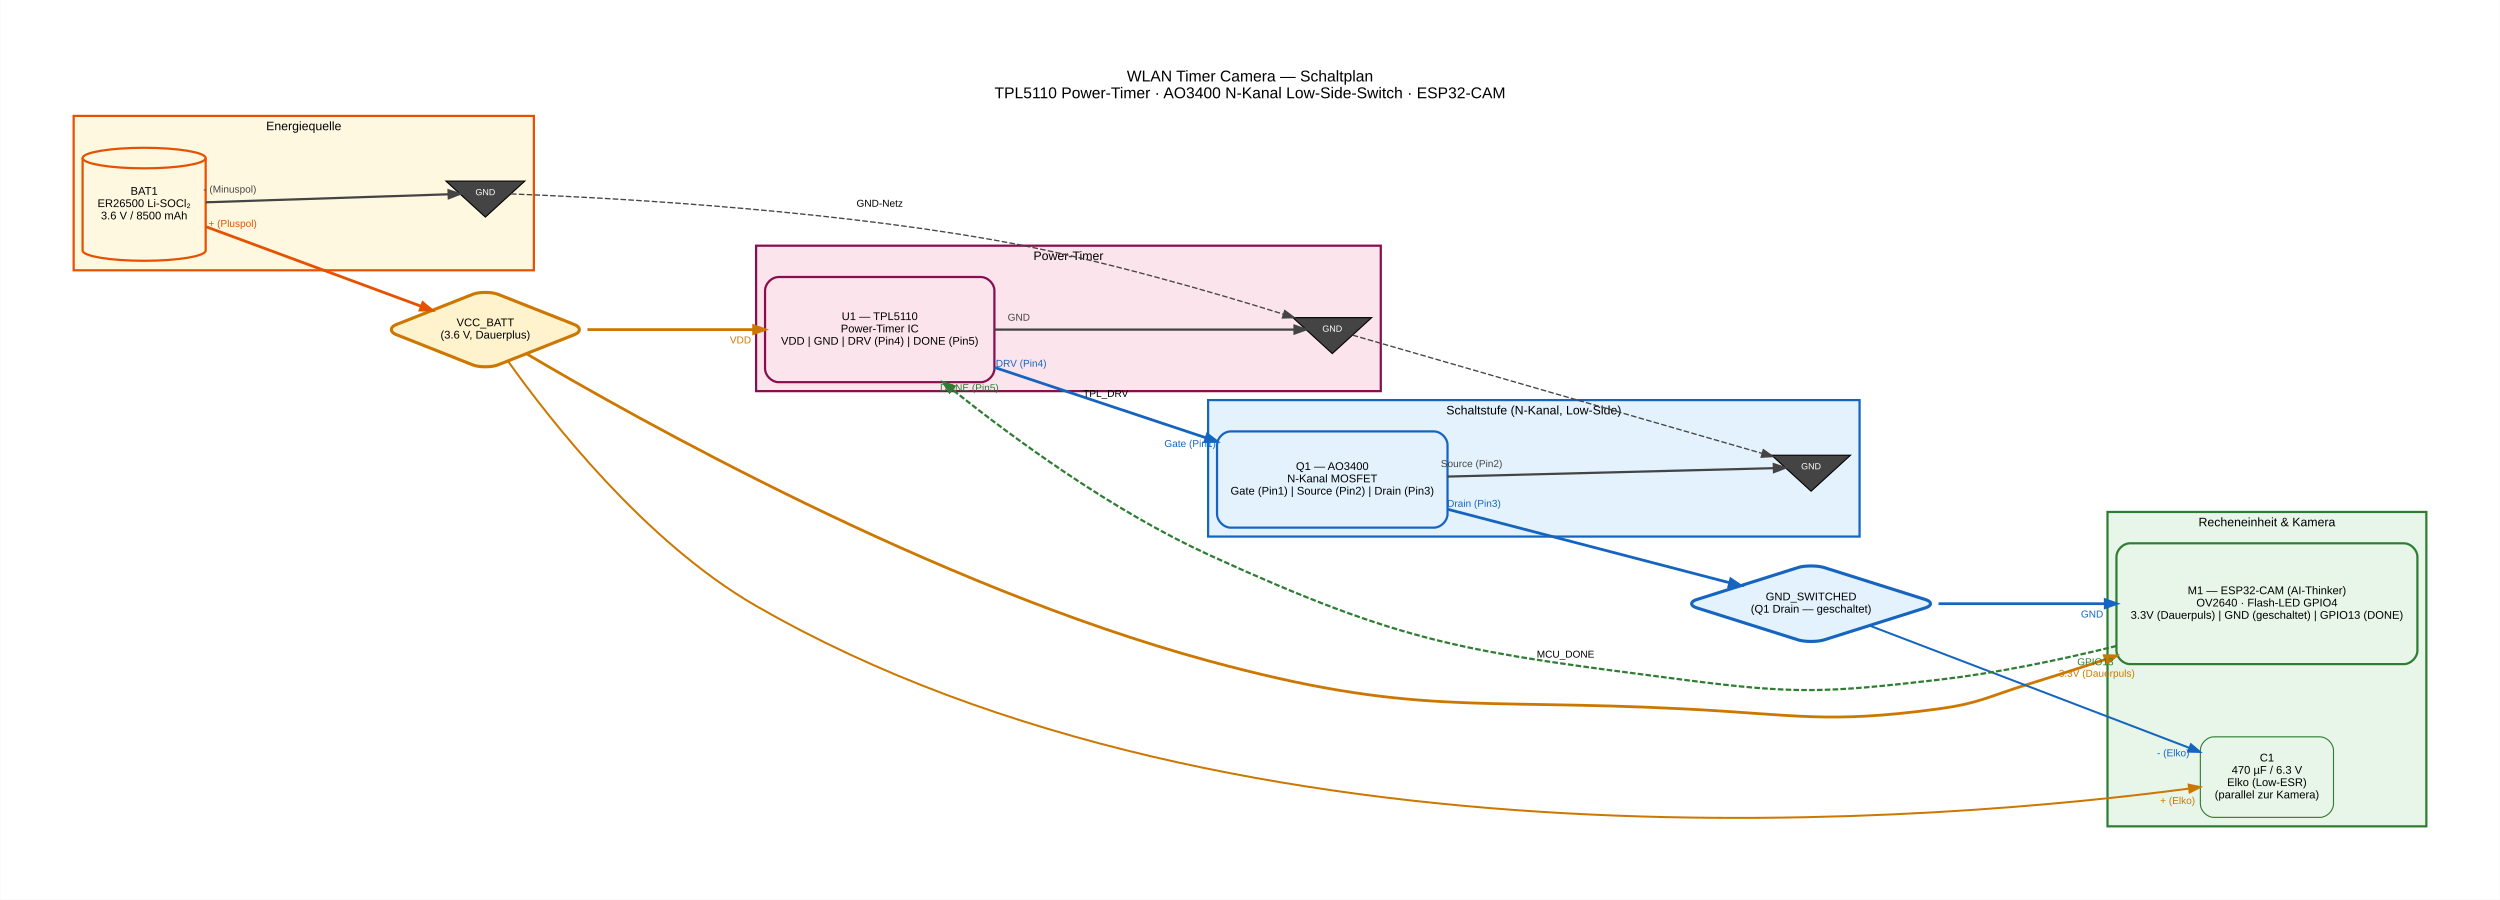
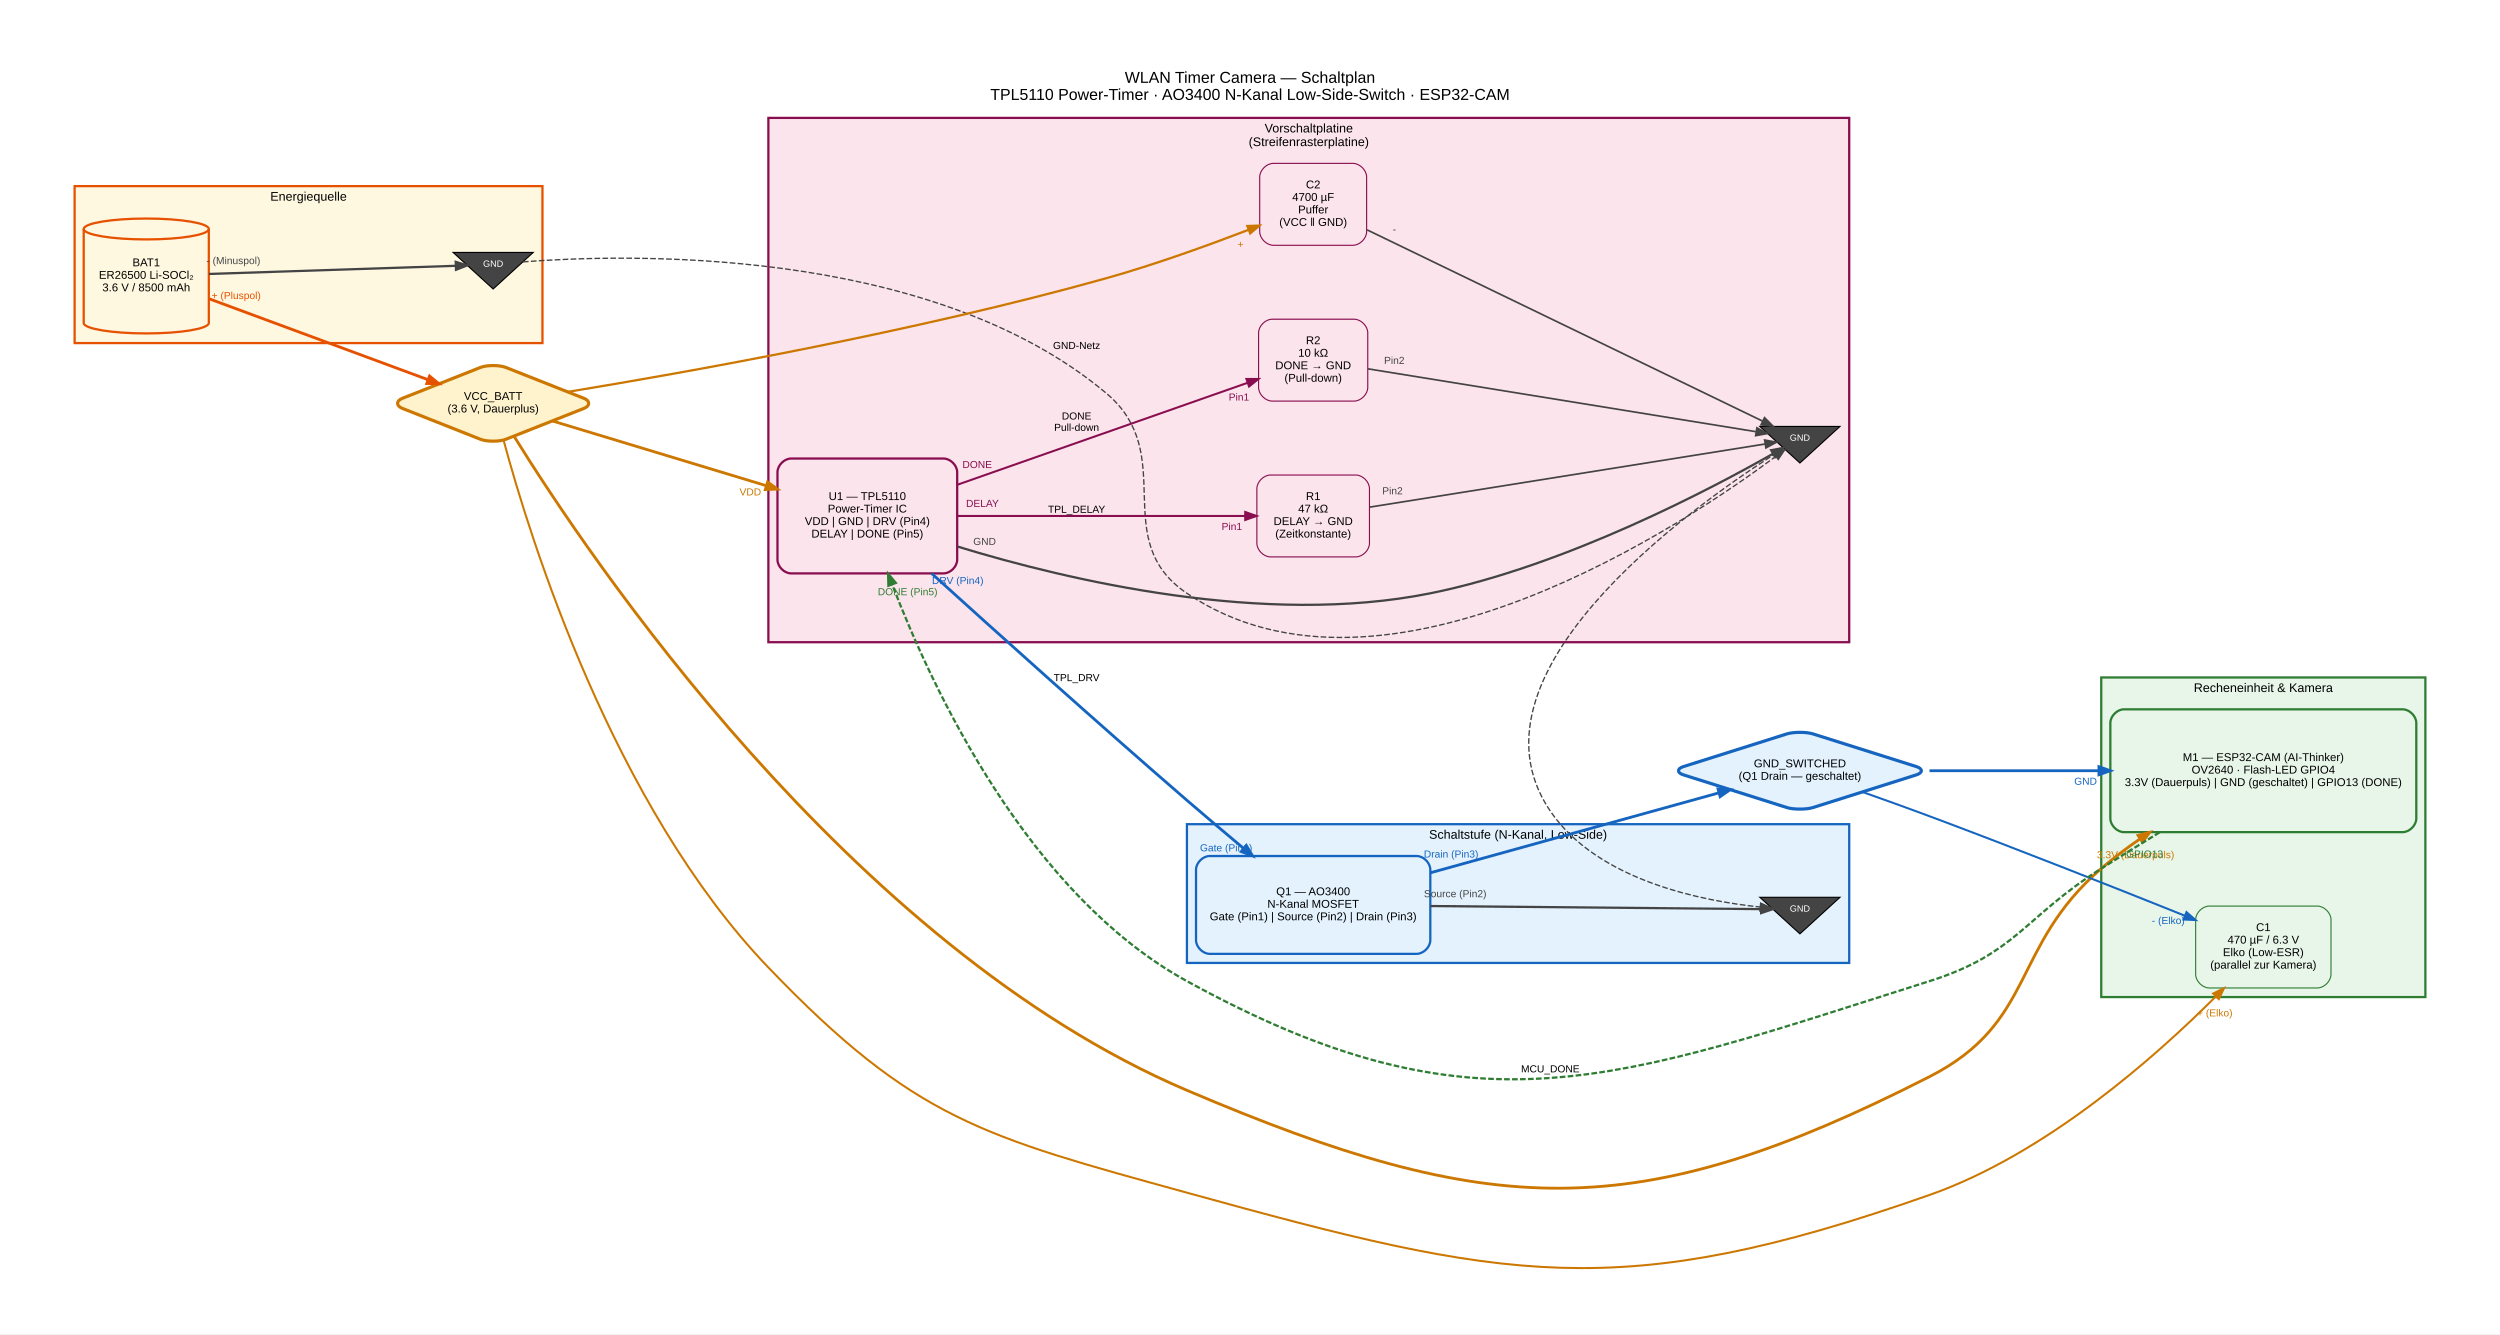
- <svg xmlns="http://www.w3.org/2000/svg" width="2234pt" height="804pt" viewBox="0.00 0.00 2234.10 804.20">
-   <g id="graph0" class="graph" transform="scale(1 1) rotate(0) translate(57.6 746.6)">
-     <polygon fill="white" stroke="transparent" points="-57.6,57.6 -57.6,-746.6 2176.5,-746.6 2176.5,57.6 -57.6,57.6" />
-     <text text-anchor="middle" x="1059.45" y="-673.8" font-family="Arial" font-size="14.00">WLAN Timer Camera — Schaltplan</text>
-     <text text-anchor="middle" x="1059.45" y="-658.8" font-family="Arial" font-size="14.00">TPL5110 Power-Timer · AO3400 N-Kanal Low-Side-Switch · ESP32-CAM</text>
+ <svg xmlns="http://www.w3.org/2000/svg" width="2198pt" height="1173pt" viewBox="0.00 0.00 2198.10 1172.94">
+   <g id="graph0" class="graph" transform="scale(1 1) rotate(0) translate(57.6 1115.34)">
+     <polygon fill="white" stroke="transparent" points="-57.6,57.6 -57.6,-1115.34 2140.5,-1115.34 2140.5,57.6 -57.6,57.6" />
+     <text text-anchor="middle" x="1041.45" y="-1042.54" font-family="Arial" font-size="14.00">WLAN Timer Camera — Schaltplan</text>
+     <text text-anchor="middle" x="1041.45" y="-1027.54" font-family="Arial" font-size="14.00">TPL5110 Power-Timer · AO3400 N-Kanal Low-Side-Switch · ESP32-CAM</text>
    <g id="clust1" class="cluster">
-       <polygon fill="#fff8e1" stroke="#e65100" stroke-width="2" points="8,-505 8,-643 419.35,-643 419.35,-505 8,-505" />
-       <text text-anchor="middle" x="213.68" y="-630.2" font-family="Arial" font-size="11.00">Energiequelle</text>
+       <polygon fill="#fff8e1" stroke="#e65100" stroke-width="2" points="8,-813.74 8,-951.74 419.35,-951.74 419.35,-813.74 8,-813.74" />
+       <text text-anchor="middle" x="213.68" y="-938.94" font-family="Arial" font-size="11.00">Energiequelle</text>
    </g>
    <g id="clust2" class="cluster">
-       <polygon fill="#fce4ec" stroke="#880e4f" stroke-width="2" points="617.99,-397 617.99,-527 1176.35,-527 1176.35,-397 617.99,-397" />
-       <text text-anchor="middle" x="897.17" y="-514.2" font-family="Arial" font-size="11.00">Power-Timer</text>
+       <polygon fill="#fce4ec" stroke="#880e4f" stroke-width="2" points="617.99,-550.74 617.99,-1011.74 1568.3,-1011.74 1568.3,-550.74 617.99,-550.74" />
+       <text text-anchor="middle" x="1093.15" y="-998.94" font-family="Arial" font-size="11.00">Vorschaltplatine</text>
+       <text text-anchor="middle" x="1093.15" y="-986.94" font-family="Arial" font-size="11.00">(Streifenrasterplatine)</text>
    </g>
    <g id="clust3" class="cluster">
-       <polygon fill="#e3f2fd" stroke="#1565c0" stroke-width="2" points="1021.99,-267 1021.99,-389 1604.3,-389 1604.3,-267 1021.99,-267" />
-       <text text-anchor="middle" x="1313.15" y="-376.2" font-family="Arial" font-size="11.00">Schaltstufe (N-Kanal, Low-Side)</text>
+       <polygon fill="#e3f2fd" stroke="#1565c0" stroke-width="2" points="985.99,-268.74 985.99,-390.74 1568.3,-390.74 1568.3,-268.74 985.99,-268.74" />
+       <text text-anchor="middle" x="1277.15" y="-377.94" font-family="Arial" font-size="11.00">Schaltstufe (N-Kanal, Low-Side)</text>
    </g>
    <g id="clust4" class="cluster">
-       <polygon fill="#e8f5e9" stroke="#2e7d32" stroke-width="2" points="1825.9,-8 1825.9,-289 2110.9,-289 2110.9,-8 1825.9,-8" />
-       <text text-anchor="middle" x="1968.4" y="-276.2" font-family="Arial" font-size="11.00">Recheneinheit &amp; Kamera</text>
+       <polygon fill="#e8f5e9" stroke="#2e7d32" stroke-width="2" points="1789.9,-238.74 1789.9,-519.74 2074.9,-519.74 2074.9,-238.74 1789.9,-238.74" />
+       <text text-anchor="middle" x="1932.4" y="-506.94" font-family="Arial" font-size="11.00">Recheneinheit &amp; Kamera</text>
    </g>
    <g id="node1" class="node">
-       <polygon fill="#444444" stroke="black" points="375.99,-552.57 411.21,-584.71 340.78,-584.71 375.99,-552.57" />
-       <text text-anchor="middle" x="375.99" y="-572.1" font-family="Arial" font-size="8.00" fill="white">GND</text>
+       <polygon fill="#444444" stroke="black" points="375.99,-861.31 411.21,-893.46 340.78,-893.46 375.99,-861.31" />
+       <text text-anchor="middle" x="375.99" y="-880.84" font-family="Arial" font-size="8.00" fill="white">GND</text>
    </g>
    <g id="node2" class="node">
-       <polygon fill="#444444" stroke="black" points="1132.99,-430.57 1168.2,-462.71 1097.78,-462.71 1132.99,-430.57" />
-       <text text-anchor="middle" x="1132.99" y="-450.1" font-family="Arial" font-size="8.00" fill="white">GND</text>
+       <polygon fill="#444444" stroke="black" points="1524.95,-708.31 1560.16,-740.46 1489.73,-740.46 1524.95,-708.31" />
+       <text text-anchor="middle" x="1524.95" y="-727.84" font-family="Arial" font-size="8.00" fill="white">GND</text>
+     </g>
+     <g id="edge19" class="edge">
+       <path fill="none" stroke="#444444" stroke-width="1.2" stroke-dasharray="5,2" d="M402.16,-885.14C485.77,-891.67 757.86,-901.34 914.99,-769.74 979.65,-715.59 916.08,-640.93 985.99,-593.74 1160.17,-476.19 1428.1,-657.71 1503.55,-713.98" />
+       <polygon fill="#444444" stroke="#444444" stroke-width="1.2" points="1501.69,-716.96 1511.78,-720.19 1505.91,-711.37 1501.69,-716.96" />
+       <text text-anchor="middle" x="888.99" y="-808.54" font-family="Arial" font-size="9.00">GND-Netz</text>
+     </g>
+     <g id="node3" class="node">
+       <polygon fill="#444444" stroke="black" points="1524.95,-294.31 1560.16,-326.46 1489.73,-326.46 1524.95,-294.31" />
+       <text text-anchor="middle" x="1524.95" y="-313.84" font-family="Arial" font-size="8.00" fill="white">GND</text>
+     </g>
+     <g id="edge20" class="edge">
+       <path fill="none" stroke="#444444" stroke-width="1.2" stroke-dasharray="5,2" d="M1510.66,-721.11C1449.87,-683.28 1219.6,-528.41 1305.49,-402.24 1347.12,-341.09 1439.28,-323.17 1489.92,-317.92" />
+       <polygon fill="#444444" stroke="#444444" stroke-width="1.2" points="1490.43,-321.39 1500.06,-316.98 1489.78,-314.42 1490.43,-321.39" />
+     </g>
+     <g id="node4" class="node">
+       <path fill="#fff3cd" stroke="#cc7700" stroke-width="2.8" d="M364.84,-792.33C364.84,-792.33 296.16,-765.16 296.16,-765.16 290.58,-762.95 290.58,-758.54 296.16,-756.33 296.16,-756.33 364.84,-729.16 364.84,-729.16 370.42,-726.95 381.57,-726.95 387.15,-729.16 387.15,-729.16 455.83,-756.33 455.83,-756.33 461.41,-758.54 461.41,-762.95 455.83,-765.16 455.83,-765.16 387.15,-792.33 387.15,-792.33 381.57,-794.54 370.42,-794.54 364.84,-792.33" />
+       <text text-anchor="middle" x="375.99" y="-763.74" font-family="Arial" font-size="10.00">VCC_BATT</text>
+       <text text-anchor="middle" x="375.99" y="-752.74" font-family="Arial" font-size="10.00">(3.6 V, Dauerplus)</text>
+     </g>
+     <g id="node7" class="node">
+       <path fill="#fce4ec" stroke="#880e4f" d="M1131.99,-971.74C1131.99,-971.74 1061.99,-971.74 1061.99,-971.74 1055.99,-971.74 1049.99,-965.74 1049.99,-959.74 1049.99,-959.74 1049.99,-911.74 1049.99,-911.74 1049.99,-905.74 1055.99,-899.74 1061.99,-899.74 1061.99,-899.74 1131.99,-899.74 1131.99,-899.74 1137.99,-899.74 1143.99,-905.74 1143.99,-911.74 1143.99,-911.74 1143.99,-959.74 1143.99,-959.74 1143.99,-965.74 1137.99,-971.74 1131.99,-971.74" />
+       <text text-anchor="middle" x="1096.99" y="-949.74" font-family="Arial" font-size="10.00">C2</text>
+       <text text-anchor="middle" x="1096.99" y="-938.74" font-family="Arial" font-size="10.00">4700 µF</text>
+       <text text-anchor="middle" x="1096.99" y="-927.74" font-family="Arial" font-size="10.00">Puffer</text>
+       <text text-anchor="middle" x="1096.99" y="-916.74" font-family="Arial" font-size="10.00">(VCC ‖ GND)</text>
+     </g>
+     <g id="edge3" class="edge">
+       <path fill="none" stroke="#cc7700" stroke-width="2" d="M441.47,-770.85C543.16,-787.49 746.54,-823.54 914.99,-870.74 957.6,-882.68 1004.61,-899.68 1040.03,-913.3" />
+       <polygon fill="#cc7700" stroke="#cc7700" stroke-width="2" points="1039.12,-916.7 1049.71,-917.05 1041.64,-910.17 1039.12,-916.7" />
+       <text text-anchor="middle" x="1033.08" y="-897.54" font-family="Arial" font-size="9.00" fill="#cc7700">+</text>
+     </g>
+     <g id="node8" class="node">
+       <path fill="#fce4ec" stroke="#880e4f" stroke-width="2" d="M771.99,-712.24C771.99,-712.24 637.99,-712.24 637.99,-712.24 631.99,-712.24 625.99,-706.24 625.99,-700.24 625.99,-700.24 625.99,-623.24 625.99,-623.24 625.99,-617.24 631.99,-611.24 637.99,-611.24 637.99,-611.24 771.99,-611.24 771.99,-611.24 777.99,-611.24 783.99,-617.24 783.99,-623.24 783.99,-623.24 783.99,-700.24 783.99,-700.24 783.99,-706.24 777.99,-712.24 771.99,-712.24" />
+       <text text-anchor="middle" x="704.99" y="-675.74" font-family="Arial" font-size="10.00">U1 — TPL5110</text>
+       <text text-anchor="middle" x="704.99" y="-664.74" font-family="Arial" font-size="10.00">Power-Timer IC</text>
+       <text text-anchor="middle" x="704.99" y="-653.74" font-family="Arial" font-size="10.00">VDD | GND | DRV (Pin4)</text>
+       <text text-anchor="middle" x="704.99" y="-642.74" font-family="Arial" font-size="10.00">DELAY | DONE (Pin5)</text>
+     </g>
+     <g id="edge4" class="edge">
+       <path fill="none" stroke="#cc7700" stroke-width="2.5" d="M428.09,-745.27C478.28,-730.08 555.87,-706.59 616,-688.38" />
+       <polygon fill="#cc7700" stroke="#cc7700" stroke-width="2.5" points="617.32,-691.64 625.87,-685.39 615.29,-684.94 617.32,-691.64" />
+       <text text-anchor="middle" x="602.12" y="-679.79" font-family="Arial" font-size="9.00" fill="#cc7700">VDD</text>
+     </g>
+     <g id="node12" class="node">
+       <path fill="#e8f5e9" stroke="#2e7d32" stroke-width="2" d="M2054.9,-491.74C2054.9,-491.74 1809.9,-491.74 1809.9,-491.74 1803.9,-491.74 1797.9,-485.74 1797.9,-479.74 1797.9,-479.74 1797.9,-395.74 1797.9,-395.74 1797.9,-389.74 1803.9,-383.74 1809.9,-383.74 1809.9,-383.74 2054.9,-383.74 2054.9,-383.74 2060.9,-383.74 2066.9,-389.74 2066.9,-395.74 2066.9,-395.74 2066.9,-479.74 2066.9,-479.74 2066.9,-485.74 2060.9,-491.74 2054.9,-491.74" />
+       <text text-anchor="middle" x="1932.4" y="-446.24" font-family="Arial" font-size="10.00">M1 — ESP32-CAM (AI-Thinker)</text>
+       <text text-anchor="middle" x="1932.4" y="-435.24" font-family="Arial" font-size="10.00">OV2640 · Flash-LED GPIO4</text>
+       <text text-anchor="middle" x="1932.4" y="-424.24" font-family="Arial" font-size="10.00">3.3V (Dauerpuls) | GND (geschaltet) | GPIO13 (DONE)</text>
+     </g>
+     <g id="edge5" class="edge">
+       <path fill="none" stroke="#cc7700" stroke-width="2.5" d="M394.39,-731.77C457.83,-629.3 688.69,-283.35 985.99,-156.74 1253.02,-43.03 1380.32,-36.95 1638.9,-168.74 1732.85,-216.63 1710.18,-282.73 1789.9,-351.74 1800.5,-360.91 1812.19,-369.71 1824.18,-377.95" />
+       <polygon fill="#cc7700" stroke="#cc7700" stroke-width="2.5" points="1822.26,-380.87 1832.51,-383.55 1826.17,-375.07 1822.26,-380.87" />
+       <text text-anchor="middle" x="1820.12" y="-360.8" font-family="Arial" font-size="9.00" fill="#cc7700">3.3V (Dauerpuls)</text>
+     </g>
+     <g id="node13" class="node">
+       <path fill="#e8f5e9" stroke="#2e7d32" d="M1979.9,-318.74C1979.9,-318.74 1884.9,-318.74 1884.9,-318.74 1878.9,-318.74 1872.9,-312.74 1872.9,-306.74 1872.9,-306.74 1872.9,-258.74 1872.9,-258.74 1872.9,-252.74 1878.9,-246.74 1884.9,-246.74 1884.9,-246.74 1979.9,-246.74 1979.9,-246.74 1985.9,-246.74 1991.9,-252.74 1991.9,-258.74 1991.9,-258.74 1991.9,-306.74 1991.9,-306.74 1991.9,-312.74 1985.9,-318.74 1979.9,-318.74" />
+       <text text-anchor="middle" x="1932.4" y="-296.74" font-family="Arial" font-size="10.00">C1</text>
+       <text text-anchor="middle" x="1932.4" y="-285.74" font-family="Arial" font-size="10.00">470 µF / 6.3 V</text>
+       <text text-anchor="middle" x="1932.4" y="-274.74" font-family="Arial" font-size="10.00">Elko (Low-ESR)</text>
+       <text text-anchor="middle" x="1932.4" y="-263.74" font-family="Arial" font-size="10.00">(parallel zur Kamera)</text>
+     </g>
+     <g id="edge6" class="edge">
+       <path fill="none" stroke="#cc7700" stroke-width="1.8" d="M385.19,-728.28C408.25,-642.64 481.12,-407.39 617.99,-264.74 746.58,-130.73 806.94,-116.1 985.99,-66.74 1265.74,10.37 1365.15,31.53 1638.9,-64.74 1741.62,-100.86 1838.28,-186.78 1890.71,-239.33" />
+       <polygon fill="#cc7700" stroke="#cc7700" stroke-width="1.8" points="1888.29,-241.86 1897.81,-246.51 1893.27,-236.94 1888.29,-241.86" />
+       <text text-anchor="middle" x="1889.73" y="-221.71" font-family="Arial" font-size="9.00" fill="#cc7700">+ (Elko)</text>
+     </g>
+     <g id="node5" class="node">
+       <path fill="#e3f2fd" stroke="#1565c0" stroke-width="2.8" d="M1513.5,-470.13C1513.5,-470.13 1422.48,-441.36 1422.48,-441.36 1416.75,-439.55 1416.75,-435.93 1422.48,-434.13 1422.48,-434.13 1513.5,-405.36 1513.5,-405.36 1519.23,-403.55 1530.67,-403.55 1536.39,-405.36 1536.39,-405.36 1627.42,-434.13 1627.42,-434.13 1633.14,-435.93 1633.14,-439.55 1627.42,-441.36 1627.42,-441.36 1536.39,-470.13 1536.39,-470.13 1530.67,-471.93 1519.23,-471.93 1513.5,-470.13" />
+       <text text-anchor="middle" x="1524.95" y="-440.74" font-family="Arial" font-size="10.00">GND_SWITCHED</text>
+       <text text-anchor="middle" x="1524.95" y="-429.74" font-family="Arial" font-size="10.00">(Q1 Drain — geschaltet)</text>
+     </g>
+     <g id="edge16" class="edge">
+       <path fill="none" stroke="#1565c0" stroke-width="2.5" d="M1638.89,-437.74C1685.03,-437.74 1738.96,-437.74 1787.85,-437.74" />
+       <polygon fill="#1565c0" stroke="#1565c0" stroke-width="2.5" points="1787.88,-441.24 1797.88,-437.74 1787.88,-434.24 1787.88,-441.24" />
+       <text text-anchor="middle" x="1776.12" y="-425.4" font-family="Arial" font-size="9.00" fill="#1565c0">GND</text>
+     </g>
+     <g id="edge15" class="edge">
+       <path fill="none" stroke="#1565c0" stroke-width="1.8" d="M1580.09,-418.99C1598.77,-412.41 1619.8,-404.88 1638.9,-397.74 1716.13,-368.9 1804.09,-334.04 1863.21,-310.32" />
+       <polygon fill="#1565c0" stroke="#1565c0" stroke-width="1.8" points="1864.83,-313.44 1872.8,-306.46 1862.22,-306.94 1864.83,-313.44" />
+       <text text-anchor="middle" x="1848.84" y="-302.96" font-family="Arial" font-size="9.00" fill="#1565c0">- (Elko)</text>
+     </g>
+     <g id="node6" class="node">
+       <path fill="#fff8e1" stroke="#e65100" stroke-width="2" d="M126,-914.06C126,-919.13 101.35,-923.24 71,-923.24 40.65,-923.24 16,-919.13 16,-914.06 16,-914.06 16,-831.42 16,-831.42 16,-826.36 40.65,-822.24 71,-822.24 101.35,-822.24 126,-826.36 126,-831.42 126,-831.42 126,-914.06 126,-914.06" />
+       <path fill="none" stroke="#e65100" stroke-width="2" d="M126,-914.06C126,-908.99 101.35,-904.88 71,-904.88 40.65,-904.88 16,-908.99 16,-914.06" />
+       <text text-anchor="middle" x="71" y="-881.24" font-family="Arial" font-size="10.00">BAT1</text>
+       <text text-anchor="middle" x="71" y="-870.24" font-family="Arial" font-size="10.00">ER26500 Li-SOCl₂</text>
+       <text text-anchor="middle" x="71" y="-859.24" font-family="Arial" font-size="10.00">3.6 V / 8500 mAh</text>
+     </g>
+     <g id="edge2" class="edge">
+       <path fill="none" stroke="#444444" stroke-width="2" d="M126.17,-874.53C189.26,-876.61 291.4,-879.98 342.99,-881.69" />
+       <polygon fill="#444444" stroke="#444444" stroke-width="2" points="343.09,-885.19 353.2,-882.02 343.32,-878.2 343.09,-885.19" />
+       <text text-anchor="middle" x="147.57" y="-883.19" font-family="Arial" font-size="9.00" fill="#444444">- (Minuspol)</text>
+     </g>
+     <g id="edge1" class="edge">
+       <path fill="none" stroke="#e65100" stroke-width="2.5" d="M126.17,-852.72C180.44,-832.66 263.62,-801.91 318.65,-781.57" />
+       <polygon fill="#e65100" stroke="#e65100" stroke-width="2.5" points="320.08,-784.77 328.25,-778.02 317.66,-778.21 320.08,-784.77" />
+       <text text-anchor="middle" x="150.09" y="-852.49" font-family="Arial" font-size="9.00" fill="#e65100">+ (Pluspol)</text>
+     </g>
+     <g id="edge7" class="edge">
+       <path fill="none" stroke="#444444" stroke-width="1.5" d="M1144.39,-913.3C1231.47,-871.19 1417.34,-781.3 1491.96,-745.21" />
+       <polygon fill="#444444" stroke="#444444" stroke-width="1.5" points="1493.84,-748.19 1501.32,-740.68 1490.79,-741.89 1493.84,-748.19" />
+       <text text-anchor="middle" x="1168.38" y="-910.77" font-family="Arial" font-size="9.00" fill="#444444">-</text>
+     </g>
+     <g id="edge12" class="edge">
+       <path fill="none" stroke="#444444" stroke-width="2" d="M784.35,-634.83C882.2,-604.91 1054.44,-564.43 1199.99,-593.74 1319.36,-617.78 1449.56,-687.03 1501.11,-716.36" />
+       <polygon fill="#444444" stroke="#444444" stroke-width="2" points="1499.66,-719.57 1510.07,-721.51 1503.14,-713.5 1499.66,-719.57" />
+       <text text-anchor="middle" x="808.08" y="-636.25" font-family="Arial" font-size="9.00" fill="#444444">GND</text>
+     </g>
+     <g id="node9" class="node">
+       <path fill="#fce4ec" stroke="#880e4f" d="M1134.49,-697.74C1134.49,-697.74 1059.49,-697.74 1059.49,-697.74 1053.49,-697.74 1047.49,-691.74 1047.49,-685.74 1047.49,-685.74 1047.49,-637.74 1047.49,-637.74 1047.49,-631.74 1053.49,-625.74 1059.49,-625.74 1059.49,-625.74 1134.49,-625.74 1134.49,-625.74 1140.49,-625.74 1146.49,-631.74 1146.49,-637.74 1146.49,-637.74 1146.49,-685.74 1146.49,-685.74 1146.49,-691.74 1140.49,-697.74 1134.49,-697.74" />
+       <text text-anchor="middle" x="1096.99" y="-675.74" font-family="Arial" font-size="10.00">R1</text>
+       <text text-anchor="middle" x="1096.99" y="-664.74" font-family="Arial" font-size="10.00">47 kΩ</text>
+       <text text-anchor="middle" x="1096.99" y="-653.74" font-family="Arial" font-size="10.00">DELAY → GND</text>
+       <text text-anchor="middle" x="1096.99" y="-642.74" font-family="Arial" font-size="10.00">(Zeitkonstante)</text>
+     </g>
+     <g id="edge8" class="edge">
+       <path fill="none" stroke="#880e4f" stroke-width="1.8" d="M784.44,-661.74C859.13,-661.74 969.84,-661.74 1037.21,-661.74" />
+       <polygon fill="#880e4f" stroke="#880e4f" stroke-width="1.8" points="1037.23,-665.24 1047.23,-661.74 1037.23,-658.24 1037.23,-665.24" />
+       <text text-anchor="middle" x="888.99" y="-664.54" font-family="Arial" font-size="9.00">TPL_DELAY</text>
+       <text text-anchor="middle" x="1025.48" y="-649.4" font-family="Arial" font-size="9.00" fill="#880e4f">Pin1</text>
+       <text text-anchor="middle" x="806.19" y="-669.69" font-family="Arial" font-size="9.00" fill="#880e4f">DELAY</text>
+     </g>
+     <g id="node10" class="node">
+       <path fill="#fce4ec" stroke="#880e4f" d="M1132.99,-834.74C1132.99,-834.74 1060.99,-834.74 1060.99,-834.74 1054.99,-834.74 1048.99,-828.74 1048.99,-822.74 1048.99,-822.74 1048.99,-774.74 1048.99,-774.74 1048.99,-768.74 1054.99,-762.74 1060.99,-762.74 1060.99,-762.74 1132.99,-762.74 1132.99,-762.74 1138.99,-762.74 1144.99,-768.74 1144.99,-774.74 1144.99,-774.74 1144.99,-822.74 1144.99,-822.74 1144.99,-828.74 1138.99,-834.74 1132.99,-834.74" />
+       <text text-anchor="middle" x="1096.99" y="-812.74" font-family="Arial" font-size="10.00">R2</text>
+       <text text-anchor="middle" x="1096.99" y="-801.74" font-family="Arial" font-size="10.00">10 kΩ</text>
+       <text text-anchor="middle" x="1096.99" y="-790.74" font-family="Arial" font-size="10.00">DONE → GND</text>
+       <text text-anchor="middle" x="1096.99" y="-779.74" font-family="Arial" font-size="10.00">(Pull-down)</text>
+     </g>
+     <g id="edge10" class="edge">
+       <path fill="none" stroke="#880e4f" stroke-width="1.8" d="M784.44,-689.3C859.92,-715.81 972.19,-755.25 1039.33,-778.84" />
+       <polygon fill="#880e4f" stroke="#880e4f" stroke-width="1.8" points="1038.31,-782.19 1048.9,-782.2 1040.63,-775.58 1038.31,-782.19" />
+       <text text-anchor="middle" x="888.99" y="-746.54" font-family="Arial" font-size="9.00">DONE</text>
+       <text text-anchor="middle" x="888.99" y="-736.54" font-family="Arial" font-size="9.00">Pull-down</text>
+       <text text-anchor="middle" x="1031.74" y="-763.22" font-family="Arial" font-size="9.00" fill="#880e4f">Pin1</text>
+       <text text-anchor="middle" x="801.6" y="-703.88" font-family="Arial" font-size="9.00" fill="#880e4f">DONE</text>
+     </g>
+     <g id="node11" class="node">
+       <path fill="#e3f2fd" stroke="#1565c0" stroke-width="2" d="M1187.99,-362.74C1187.99,-362.74 1005.99,-362.74 1005.99,-362.74 999.99,-362.74 993.99,-356.74 993.99,-350.74 993.99,-350.74 993.99,-288.74 993.99,-288.74 993.99,-282.74 999.99,-276.74 1005.99,-276.74 1005.99,-276.74 1187.99,-276.74 1187.99,-276.74 1193.99,-276.74 1199.99,-282.74 1199.99,-288.74 1199.99,-288.74 1199.99,-350.74 1199.99,-350.74 1199.99,-356.74 1193.99,-362.74 1187.99,-362.74" />
+       <text text-anchor="middle" x="1096.99" y="-328.24" font-family="Arial" font-size="10.00">Q1 — AO3400</text>
+       <text text-anchor="middle" x="1096.99" y="-317.24" font-family="Arial" font-size="10.00">N-Kanal MOSFET</text>
+       <text text-anchor="middle" x="1096.99" y="-306.24" font-family="Arial" font-size="10.00">Gate (Pin1) | Source (Pin2) | Drain (Pin3)</text>
    </g>
    <g id="edge13" class="edge">
-       <path fill="none" stroke="#444444" stroke-width="1.2" stroke-dasharray="5,2" d="M398.9,-573.27C464.76,-570.81 666.55,-561.25 830.99,-532 924.4,-515.39 1031.17,-483.96 1089.1,-465.84" />
-       <polygon fill="#444444" stroke="#444444" stroke-width="1.2" points="1090.5,-469.06 1098.99,-462.72 1088.4,-462.39 1090.5,-469.06" />
-       <text text-anchor="middle" x="728.49" y="-561.8" font-family="Arial" font-size="9.00">GND-Netz</text>
-     </g>
-     <g id="node3" class="node">
-       <polygon fill="#444444" stroke="black" points="1560.95,-307.57 1596.16,-339.71 1525.73,-339.71 1560.95,-307.57" />
-       <text text-anchor="middle" x="1560.95" y="-327.1" font-family="Arial" font-size="8.00" fill="white">GND</text>
+       <path fill="none" stroke="#1565c0" stroke-width="2.5" d="M761.57,-611.16C817.73,-560.28 907.22,-479.81 985.99,-411.74 1002.02,-397.89 1019.54,-383.09 1035.79,-369.49" />
+       <polygon fill="#1565c0" stroke="#1565c0" stroke-width="2.5" points="1038.23,-372.02 1043.66,-362.92 1033.74,-366.65 1038.23,-372.02" />
+       <text text-anchor="middle" x="888.99" y="-516.54" font-family="Arial" font-size="9.00">TPL_DRV</text>
+       <text text-anchor="middle" x="1020.46" y="-366.88" font-family="Arial" font-size="9.00" fill="#1565c0">Gate (Pin1)</text>
+       <text text-anchor="middle" x="784.5" y="-601.89" font-family="Arial" font-size="9.00" fill="#1565c0">DRV (Pin4)</text>
+     </g>
+     <g id="edge9" class="edge">
+       <path fill="none" stroke="#444444" stroke-width="1.5" d="M1146.85,-669.54C1235.81,-683.74 1421.71,-713.42 1494.15,-724.99" />
+       <polygon fill="#444444" stroke="#444444" stroke-width="1.5" points="1493.95,-728.5 1504.38,-726.62 1495.06,-721.59 1493.95,-728.5" />
+       <text text-anchor="middle" x="1166.73" y="-680.79" font-family="Arial" font-size="9.00" fill="#444444">Pin2</text>
+     </g>
+     <g id="edge11" class="edge">
+       <path fill="none" stroke="#444444" stroke-width="1.5" d="M1145.2,-791.09C1230.44,-777.29 1408.36,-748.47 1486.17,-735.86" />
+       <polygon fill="#444444" stroke="#444444" stroke-width="1.5" points="1487.15,-739.25 1496.46,-734.2 1486.03,-732.34 1487.15,-739.25" />
+       <text text-anchor="middle" x="1168.3" y="-795.43" font-family="Arial" font-size="9.00" fill="#444444">Pin2</text>
+     </g>
+     <g id="edge18" class="edge">
+       <path fill="none" stroke="#444444" stroke-width="2" d="M1200.02,-318.78C1294.28,-317.9 1428.78,-316.64 1490.57,-316.06" />
+       <polygon fill="#444444" stroke="#444444" stroke-width="2" points="1490.92,-319.55 1500.89,-315.96 1490.86,-312.55 1490.92,-319.55" />
+       <text text-anchor="middle" x="1221.86" y="-326.52" font-family="Arial" font-size="9.00" fill="#444444">Source (Pin2)</text>
    </g>
    <g id="edge14" class="edge">
-       <path fill="none" stroke="#444444" stroke-width="1.2" stroke-dasharray="5,2" d="M1151.22,-447.03C1213.1,-429.16 1425.35,-367.87 1517.11,-341.37" />
-       <polygon fill="#444444" stroke="#444444" stroke-width="1.2" points="1518.27,-344.68 1526.91,-338.54 1516.33,-337.95 1518.27,-344.68" />
-     </g>
-     <g id="node4" class="node">
-       <path fill="#fff3cd" stroke="#cc7700" stroke-width="2.8" d="M364.84,-483.59C364.84,-483.59 296.16,-456.41 296.16,-456.41 290.58,-454.21 290.58,-449.79 296.16,-447.59 296.16,-447.59 364.84,-420.41 364.84,-420.41 370.42,-418.21 381.57,-418.21 387.15,-420.41 387.15,-420.41 455.83,-447.59 455.83,-447.59 461.41,-449.79 461.41,-454.21 455.83,-456.41 455.83,-456.41 387.15,-483.59 387.15,-483.59 381.57,-485.79 370.42,-485.79 364.84,-483.59" />
-       <text text-anchor="middle" x="375.99" y="-455" font-family="Arial" font-size="10.00">VCC_BATT</text>
-       <text text-anchor="middle" x="375.99" y="-444" font-family="Arial" font-size="10.00">(3.6 V, Dauerplus)</text>
-     </g>
-     <g id="node7" class="node">
-       <path fill="#fce4ec" stroke="#880e4f" stroke-width="2" d="M818.99,-499C818.99,-499 637.99,-499 637.99,-499 631.99,-499 625.99,-493 625.99,-487 625.99,-487 625.99,-417 625.99,-417 625.99,-411 631.99,-405 637.99,-405 637.99,-405 818.99,-405 818.99,-405 824.99,-405 830.99,-411 830.99,-417 830.99,-417 830.99,-487 830.99,-487 830.99,-493 824.99,-499 818.99,-499" />
-       <text text-anchor="middle" x="728.49" y="-460.5" font-family="Arial" font-size="10.00">U1 — TPL5110</text>
-       <text text-anchor="middle" x="728.49" y="-449.5" font-family="Arial" font-size="10.00">Power-Timer IC</text>
-       <text text-anchor="middle" x="728.49" y="-438.5" font-family="Arial" font-size="10.00">VDD | GND | DRV (Pin4) | DONE (Pin5)</text>
-     </g>
-     <g id="edge3" class="edge">
-       <path fill="none" stroke="#cc7700" stroke-width="2.5" d="M467.26,-452C512.51,-452 567.75,-452 615.67,-452" />
-       <polygon fill="#cc7700" stroke="#cc7700" stroke-width="2.5" points="615.78,-455.5 625.78,-452 615.78,-448.5 615.78,-455.5" />
-       <text text-anchor="middle" x="604.03" y="-439.66" font-family="Arial" font-size="9.00" fill="#cc7700">VDD</text>
-     </g>
-     <g id="node9" class="node">
-       <path fill="#e8f5e9" stroke="#2e7d32" stroke-width="2" d="M2090.9,-261C2090.9,-261 1845.9,-261 1845.9,-261 1839.9,-261 1833.9,-255 1833.9,-249 1833.9,-249 1833.9,-165 1833.9,-165 1833.9,-159 1839.9,-153 1845.9,-153 1845.9,-153 2090.9,-153 2090.9,-153 2096.9,-153 2102.9,-159 2102.9,-165 2102.9,-165 2102.9,-249 2102.9,-249 2102.9,-255 2096.9,-261 2090.9,-261" />
-       <text text-anchor="middle" x="1968.4" y="-215.5" font-family="Arial" font-size="10.00">M1 — ESP32-CAM (AI-Thinker)</text>
-       <text text-anchor="middle" x="1968.4" y="-204.5" font-family="Arial" font-size="10.00">OV2640 · Flash-LED GPIO4</text>
-       <text text-anchor="middle" x="1968.4" y="-193.5" font-family="Arial" font-size="10.00">3.3V (Dauerpuls) | GND (geschaltet) | GPIO13 (DONE)</text>
-     </g>
-     <g id="edge4" class="edge">
-       <path fill="none" stroke="#cc7700" stroke-width="2.5" d="M412.82,-430.36C508.02,-374.05 776.78,-222.69 1021.99,-156 1205.19,-106.18 1257.38,-122.57 1446.99,-113 1548.16,-107.9 1574.52,-99.45 1674.9,-113 1711.45,-117.93 1719.65,-124.19 1754.9,-135 1777.41,-141.9 1801.12,-149.55 1824.23,-157.22" />
-       <polygon fill="#cc7700" stroke="#cc7700" stroke-width="2.5" points="1823.15,-160.55 1833.74,-160.39 1825.36,-153.91 1823.15,-160.55" />
-       <text text-anchor="middle" x="1816.31" y="-141.69" font-family="Arial" font-size="9.00" fill="#cc7700">3.3V (Dauerpuls)</text>
-     </g>
-     <g id="node10" class="node">
-       <path fill="#e8f5e9" stroke="#2e7d32" d="M2015.9,-88C2015.9,-88 1920.9,-88 1920.9,-88 1914.9,-88 1908.9,-82 1908.9,-76 1908.9,-76 1908.9,-28 1908.9,-28 1908.9,-22 1914.9,-16 1920.9,-16 1920.9,-16 2015.9,-16 2015.9,-16 2021.9,-16 2027.9,-22 2027.9,-28 2027.9,-28 2027.9,-76 2027.9,-76 2027.9,-82 2021.9,-88 2015.9,-88" />
-       <text text-anchor="middle" x="1968.4" y="-66" font-family="Arial" font-size="10.00">C1</text>
-       <text text-anchor="middle" x="1968.4" y="-55" font-family="Arial" font-size="10.00">470 µF / 6.3 V</text>
-       <text text-anchor="middle" x="1968.4" y="-44" font-family="Arial" font-size="10.00">Elko (Low-ESR)</text>
-       <text text-anchor="middle" x="1968.4" y="-33" font-family="Arial" font-size="10.00">(parallel zur Kamera)</text>
-     </g>
-     <g id="edge5" class="edge">
-       <path fill="none" stroke="#cc7700" stroke-width="1.8" d="M396.25,-423.77C433.04,-372.07 518.57,-262.26 617.99,-205 1050.23,43.92 1689.6,-14.08 1898.59,-41.72" />
-       <polygon fill="#cc7700" stroke="#cc7700" stroke-width="1.8" points="1898.42,-45.23 1908.8,-43.1 1899.35,-38.3 1898.42,-45.23" />
-       <text text-anchor="middle" x="1888.59" y="-27.95" font-family="Arial" font-size="9.00" fill="#cc7700">+ (Elko)</text>
-     </g>
-     <g id="node5" class="node">
-       <path fill="#e3f2fd" stroke="#1565c0" stroke-width="2.8" d="M1549.5,-239.38C1549.5,-239.38 1458.48,-210.62 1458.48,-210.62 1452.75,-208.81 1452.75,-205.19 1458.48,-203.38 1458.48,-203.38 1549.5,-174.62 1549.5,-174.62 1555.23,-172.81 1566.67,-172.81 1572.39,-174.62 1572.39,-174.62 1663.42,-203.38 1663.42,-203.38 1669.14,-205.19 1669.14,-208.81 1663.42,-210.62 1663.42,-210.62 1572.39,-239.38 1572.39,-239.38 1566.67,-241.19 1555.23,-241.19 1549.5,-239.38" />
-       <text text-anchor="middle" x="1560.95" y="-210" font-family="Arial" font-size="10.00">GND_SWITCHED</text>
-       <text text-anchor="middle" x="1560.95" y="-199" font-family="Arial" font-size="10.00">(Q1 Drain — geschaltet)</text>
-     </g>
-     <g id="edge9" class="edge">
-       <path fill="none" stroke="#1565c0" stroke-width="2.5" d="M1674.89,-207C1721.03,-207 1774.96,-207 1823.85,-207" />
-       <polygon fill="#1565c0" stroke="#1565c0" stroke-width="2.5" points="1823.88,-210.5 1833.88,-207 1823.88,-203.5 1823.88,-210.5" />
-       <text text-anchor="middle" x="1812.12" y="-194.66" font-family="Arial" font-size="9.00" fill="#1565c0">GND</text>
-     </g>
-     <g id="edge8" class="edge">
-       <path fill="none" stroke="#1565c0" stroke-width="1.8" d="M1613.3,-187.37C1685.79,-159.66 1818.26,-109.01 1899.02,-78.14" />
-       <polygon fill="#1565c0" stroke="#1565c0" stroke-width="1.8" points="1900.51,-81.32 1908.6,-74.48 1898.01,-74.78 1900.51,-81.32" />
-       <text text-anchor="middle" x="1884.66" y="-70.57" font-family="Arial" font-size="9.00" fill="#1565c0">- (Elko)</text>
-     </g>
-     <g id="node6" class="node">
-       <path fill="#fff8e1" stroke="#e65100" stroke-width="2" d="M126,-605.32C126,-610.38 101.35,-614.5 71,-614.5 40.65,-614.5 16,-610.38 16,-605.32 16,-605.32 16,-522.68 16,-522.68 16,-517.62 40.65,-513.5 71,-513.5 101.35,-513.5 126,-517.62 126,-522.68 126,-522.68 126,-605.32 126,-605.32" />
-       <path fill="none" stroke="#e65100" stroke-width="2" d="M126,-605.32C126,-600.25 101.35,-596.14 71,-596.14 40.65,-596.14 16,-600.25 16,-605.32" />
-       <text text-anchor="middle" x="71" y="-572.5" font-family="Arial" font-size="10.00">BAT1</text>
-       <text text-anchor="middle" x="71" y="-561.5" font-family="Arial" font-size="10.00">ER26500 Li-SOCl₂</text>
-       <text text-anchor="middle" x="71" y="-550.5" font-family="Arial" font-size="10.00">3.6 V / 8500 mAh</text>
-     </g>
-     <g id="edge2" class="edge">
-       <path fill="none" stroke="#444444" stroke-width="2" d="M126.17,-565.79C189.26,-567.87 291.4,-571.24 342.99,-572.94" />
-       <polygon fill="#444444" stroke="#444444" stroke-width="2" points="343.09,-576.45 353.2,-573.28 343.32,-569.45 343.09,-576.45" />
-       <text text-anchor="middle" x="147.57" y="-574.44" font-family="Arial" font-size="9.00" fill="#444444">- (Minuspol)</text>
-     </g>
-     <g id="edge1" class="edge">
-       <path fill="none" stroke="#e65100" stroke-width="2.5" d="M126.17,-543.98C180.44,-523.91 263.62,-493.17 318.65,-472.83" />
-       <polygon fill="#e65100" stroke="#e65100" stroke-width="2.5" points="320.08,-476.03 328.25,-469.28 317.66,-469.46 320.08,-476.03" />
-       <text text-anchor="middle" x="150.09" y="-543.75" font-family="Arial" font-size="9.00" fill="#e65100">+ (Pluspol)</text>
-     </g>
-     <g id="edge11" class="edge">
-       <path fill="none" stroke="#444444" stroke-width="2" d="M831.06,-452C919.19,-452 1041.45,-452 1099.23,-452" />
-       <polygon fill="#444444" stroke="#444444" stroke-width="2" points="1099.25,-455.5 1109.25,-452 1099.25,-448.5 1099.25,-455.5" />
-       <text text-anchor="middle" x="852.81" y="-459.94" font-family="Arial" font-size="9.00" fill="#444444">GND</text>
-     </g>
-     <g id="node8" class="node">
-       <path fill="#e3f2fd" stroke="#1565c0" stroke-width="2" d="M1223.99,-361C1223.99,-361 1041.99,-361 1041.99,-361 1035.99,-361 1029.99,-355 1029.99,-349 1029.99,-349 1029.99,-287 1029.99,-287 1029.99,-281 1035.99,-275 1041.99,-275 1041.99,-275 1223.99,-275 1223.99,-275 1229.99,-275 1235.99,-281 1235.99,-287 1235.99,-287 1235.99,-349 1235.99,-349 1235.99,-355 1229.99,-361 1223.99,-361" />
-       <text text-anchor="middle" x="1132.99" y="-326.5" font-family="Arial" font-size="10.00">Q1 — AO3400</text>
-       <text text-anchor="middle" x="1132.99" y="-315.5" font-family="Arial" font-size="10.00">N-Kanal MOSFET</text>
-       <text text-anchor="middle" x="1132.99" y="-304.5" font-family="Arial" font-size="10.00">Gate (Pin1) | Source (Pin2) | Drain (Pin3)</text>
-     </g>
-     <g id="edge6" class="edge">
-       <path fill="none" stroke="#1565c0" stroke-width="2.5" d="M831.06,-418.19C888.64,-399.02 960.78,-375 1019.99,-355.29" />
-       <polygon fill="#1565c0" stroke="#1565c0" stroke-width="2.5" points="1021.37,-358.52 1029.76,-352.04 1019.16,-351.87 1021.37,-358.52" />
-       <text text-anchor="middle" x="930.49" y="-391.8" font-family="Arial" font-size="9.00">TPL_DRV</text>
-       <text text-anchor="middle" x="1005.91" y="-347.08" font-family="Arial" font-size="9.00" fill="#1565c0">Gate (Pin1)</text>
-       <text text-anchor="middle" x="854.9" y="-418.74" font-family="Arial" font-size="9.00" fill="#1565c0">DRV (Pin4)</text>
-     </g>
-     <g id="edge12" class="edge">
-       <path fill="none" stroke="#444444" stroke-width="2" d="M1236.02,-320.63C1330.75,-323.08 1466.11,-326.58 1527.48,-328.16" />
-       <polygon fill="#444444" stroke="#444444" stroke-width="2" points="1527.62,-331.67 1537.71,-328.43 1527.8,-324.67 1527.62,-331.67" />
-       <text text-anchor="middle" x="1257.5" y="-329.14" font-family="Arial" font-size="9.00" fill="#444444">Source (Pin2)</text>
-     </g>
-     <g id="edge7" class="edge">
-       <path fill="none" stroke="#1565c0" stroke-width="2.5" d="M1236.02,-291.41C1313.78,-271.15 1418.93,-243.75 1488.05,-225.74" />
-       <polygon fill="#1565c0" stroke="#1565c0" stroke-width="2.5" points="1489.18,-229.06 1497.98,-223.15 1487.42,-222.28 1489.18,-229.06" />
-       <text text-anchor="middle" x="1259.62" y="-293.54" font-family="Arial" font-size="9.00" fill="#1565c0">Drain (Pin3)</text>
-     </g>
-     <g id="edge10" class="edge">
-       <path fill="none" stroke="#2e7d32" stroke-width="2" stroke-dasharray="5,2" d="M1833.83,-169.18C1784.34,-156.97 1727.48,-145.03 1674.9,-139 1574.27,-127.46 1547.44,-125.99 1446.99,-139 1253.27,-164.1 1199.56,-169.59 1021.99,-251 937.11,-289.91 850.22,-353.19 793.45,-398.35" />
-       <polygon fill="#2e7d32" stroke="#2e7d32" stroke-width="2" points="790.91,-395.9 785.29,-404.88 795.29,-401.36 790.91,-395.9" />
-       <text text-anchor="middle" x="1341.49" y="-158.8" font-family="Arial" font-size="9.00">MCU_DONE</text>
-       <text text-anchor="middle" x="808.61" y="-397.01" font-family="Arial" font-size="9.00" fill="#2e7d32">DONE (Pin5)</text>
-       <text text-anchor="middle" x="1815.08" y="-152" font-family="Arial" font-size="9.00" fill="#2e7d32">GPIO13</text>
+       <path fill="none" stroke="#1565c0" stroke-width="2.5" d="M1200.02,-348.01C1278.37,-369.71 1384.52,-399.12 1453.6,-418.26" />
+       <polygon fill="#1565c0" stroke="#1565c0" stroke-width="2.5" points="1452.95,-421.71 1463.52,-421 1454.82,-414.96 1452.95,-421.71" />
+       <text text-anchor="middle" x="1218.27" y="-361.39" font-family="Arial" font-size="9.00" fill="#1565c0">Drain (Pin3)</text>
+     </g>
+     <g id="edge17" class="edge">
+       <path fill="none" stroke="#2e7d32" stroke-width="2" stroke-dasharray="5,2" d="M1841.29,-383.61C1824.16,-373.14 1806.43,-362.18 1789.9,-351.74 1722.05,-308.9 1715.41,-276.95 1638.9,-252.74 1362.24,-165.2 1240.33,-113.04 985.99,-252.74 846.9,-329.14 762.9,-507.72 726.8,-601.61" />
+       <polygon fill="#2e7d32" stroke="#2e7d32" stroke-width="2" points="723.52,-600.39 723.25,-610.98 730.07,-602.87 723.52,-600.39" />
+       <text text-anchor="middle" x="1305.49" y="-172.54" font-family="Arial" font-size="9.00">MCU_DONE</text>
+       <text text-anchor="middle" x="740.44" y="-592.03" font-family="Arial" font-size="9.00" fill="#2e7d32">DONE (Pin5)</text>
+       <text text-anchor="middle" x="1828.03" y="-361.4" font-family="Arial" font-size="9.00" fill="#2e7d32">GPIO13</text>
    </g>
  </g>
</svg>
